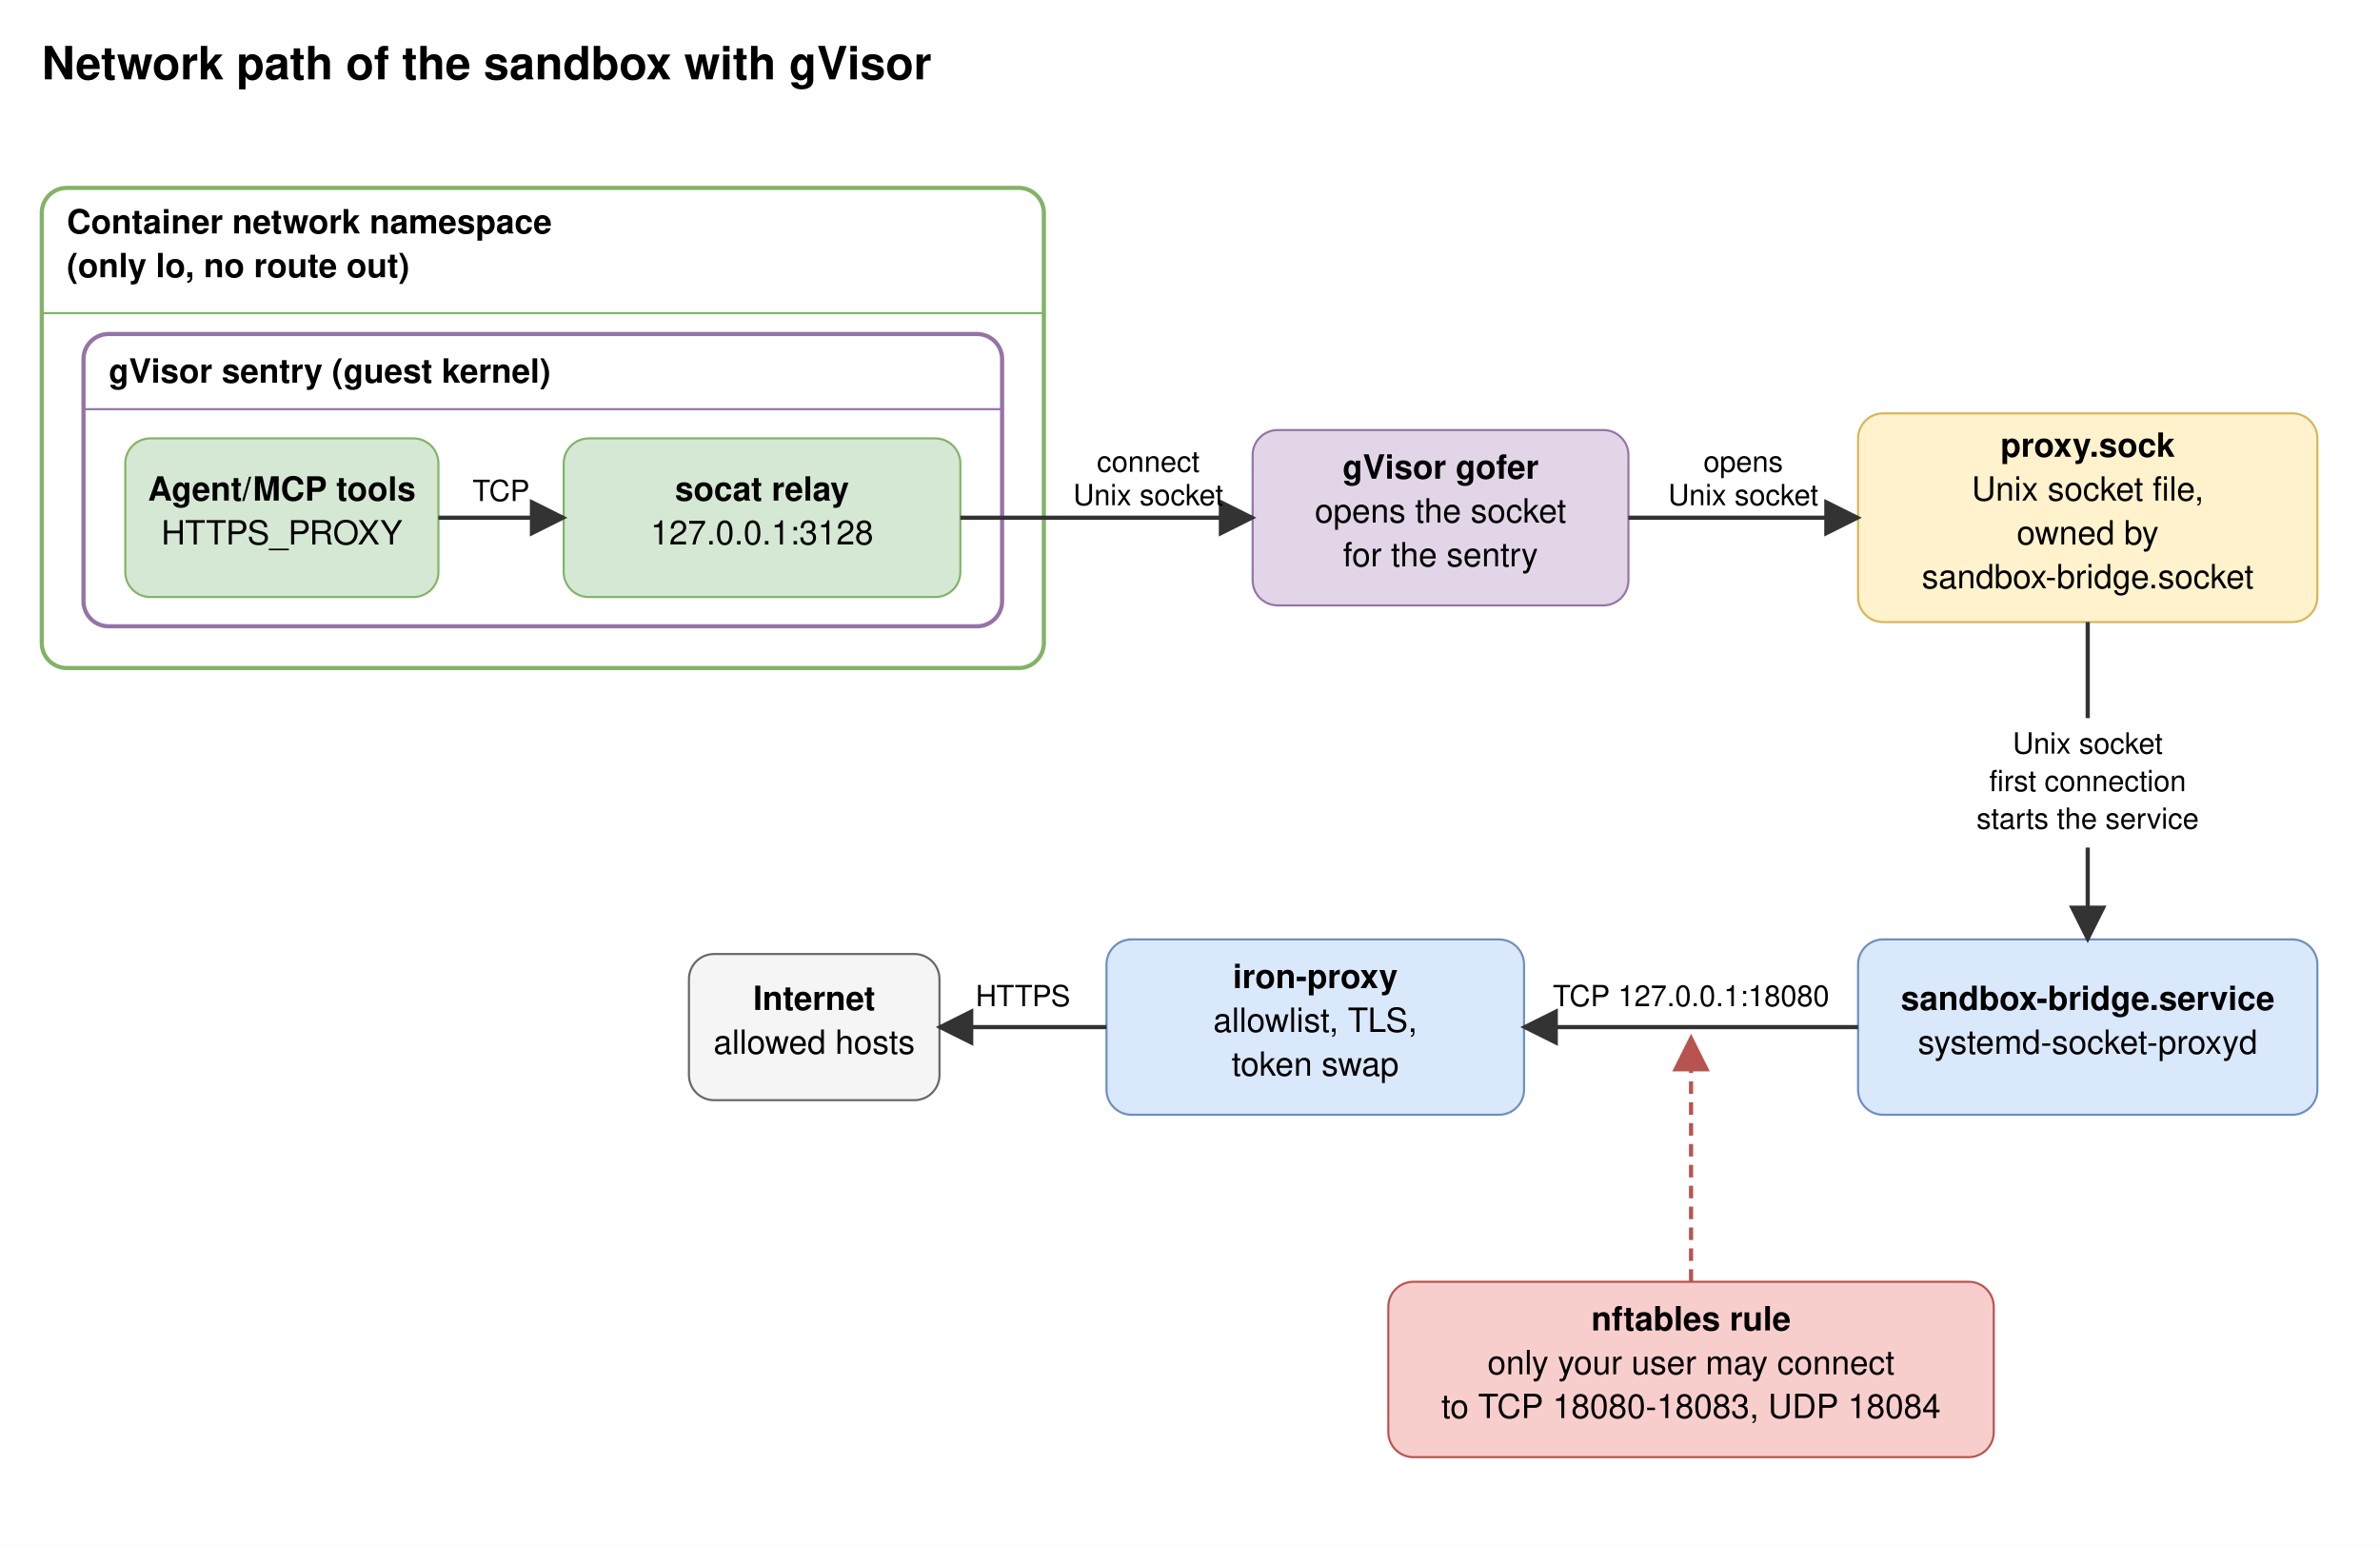
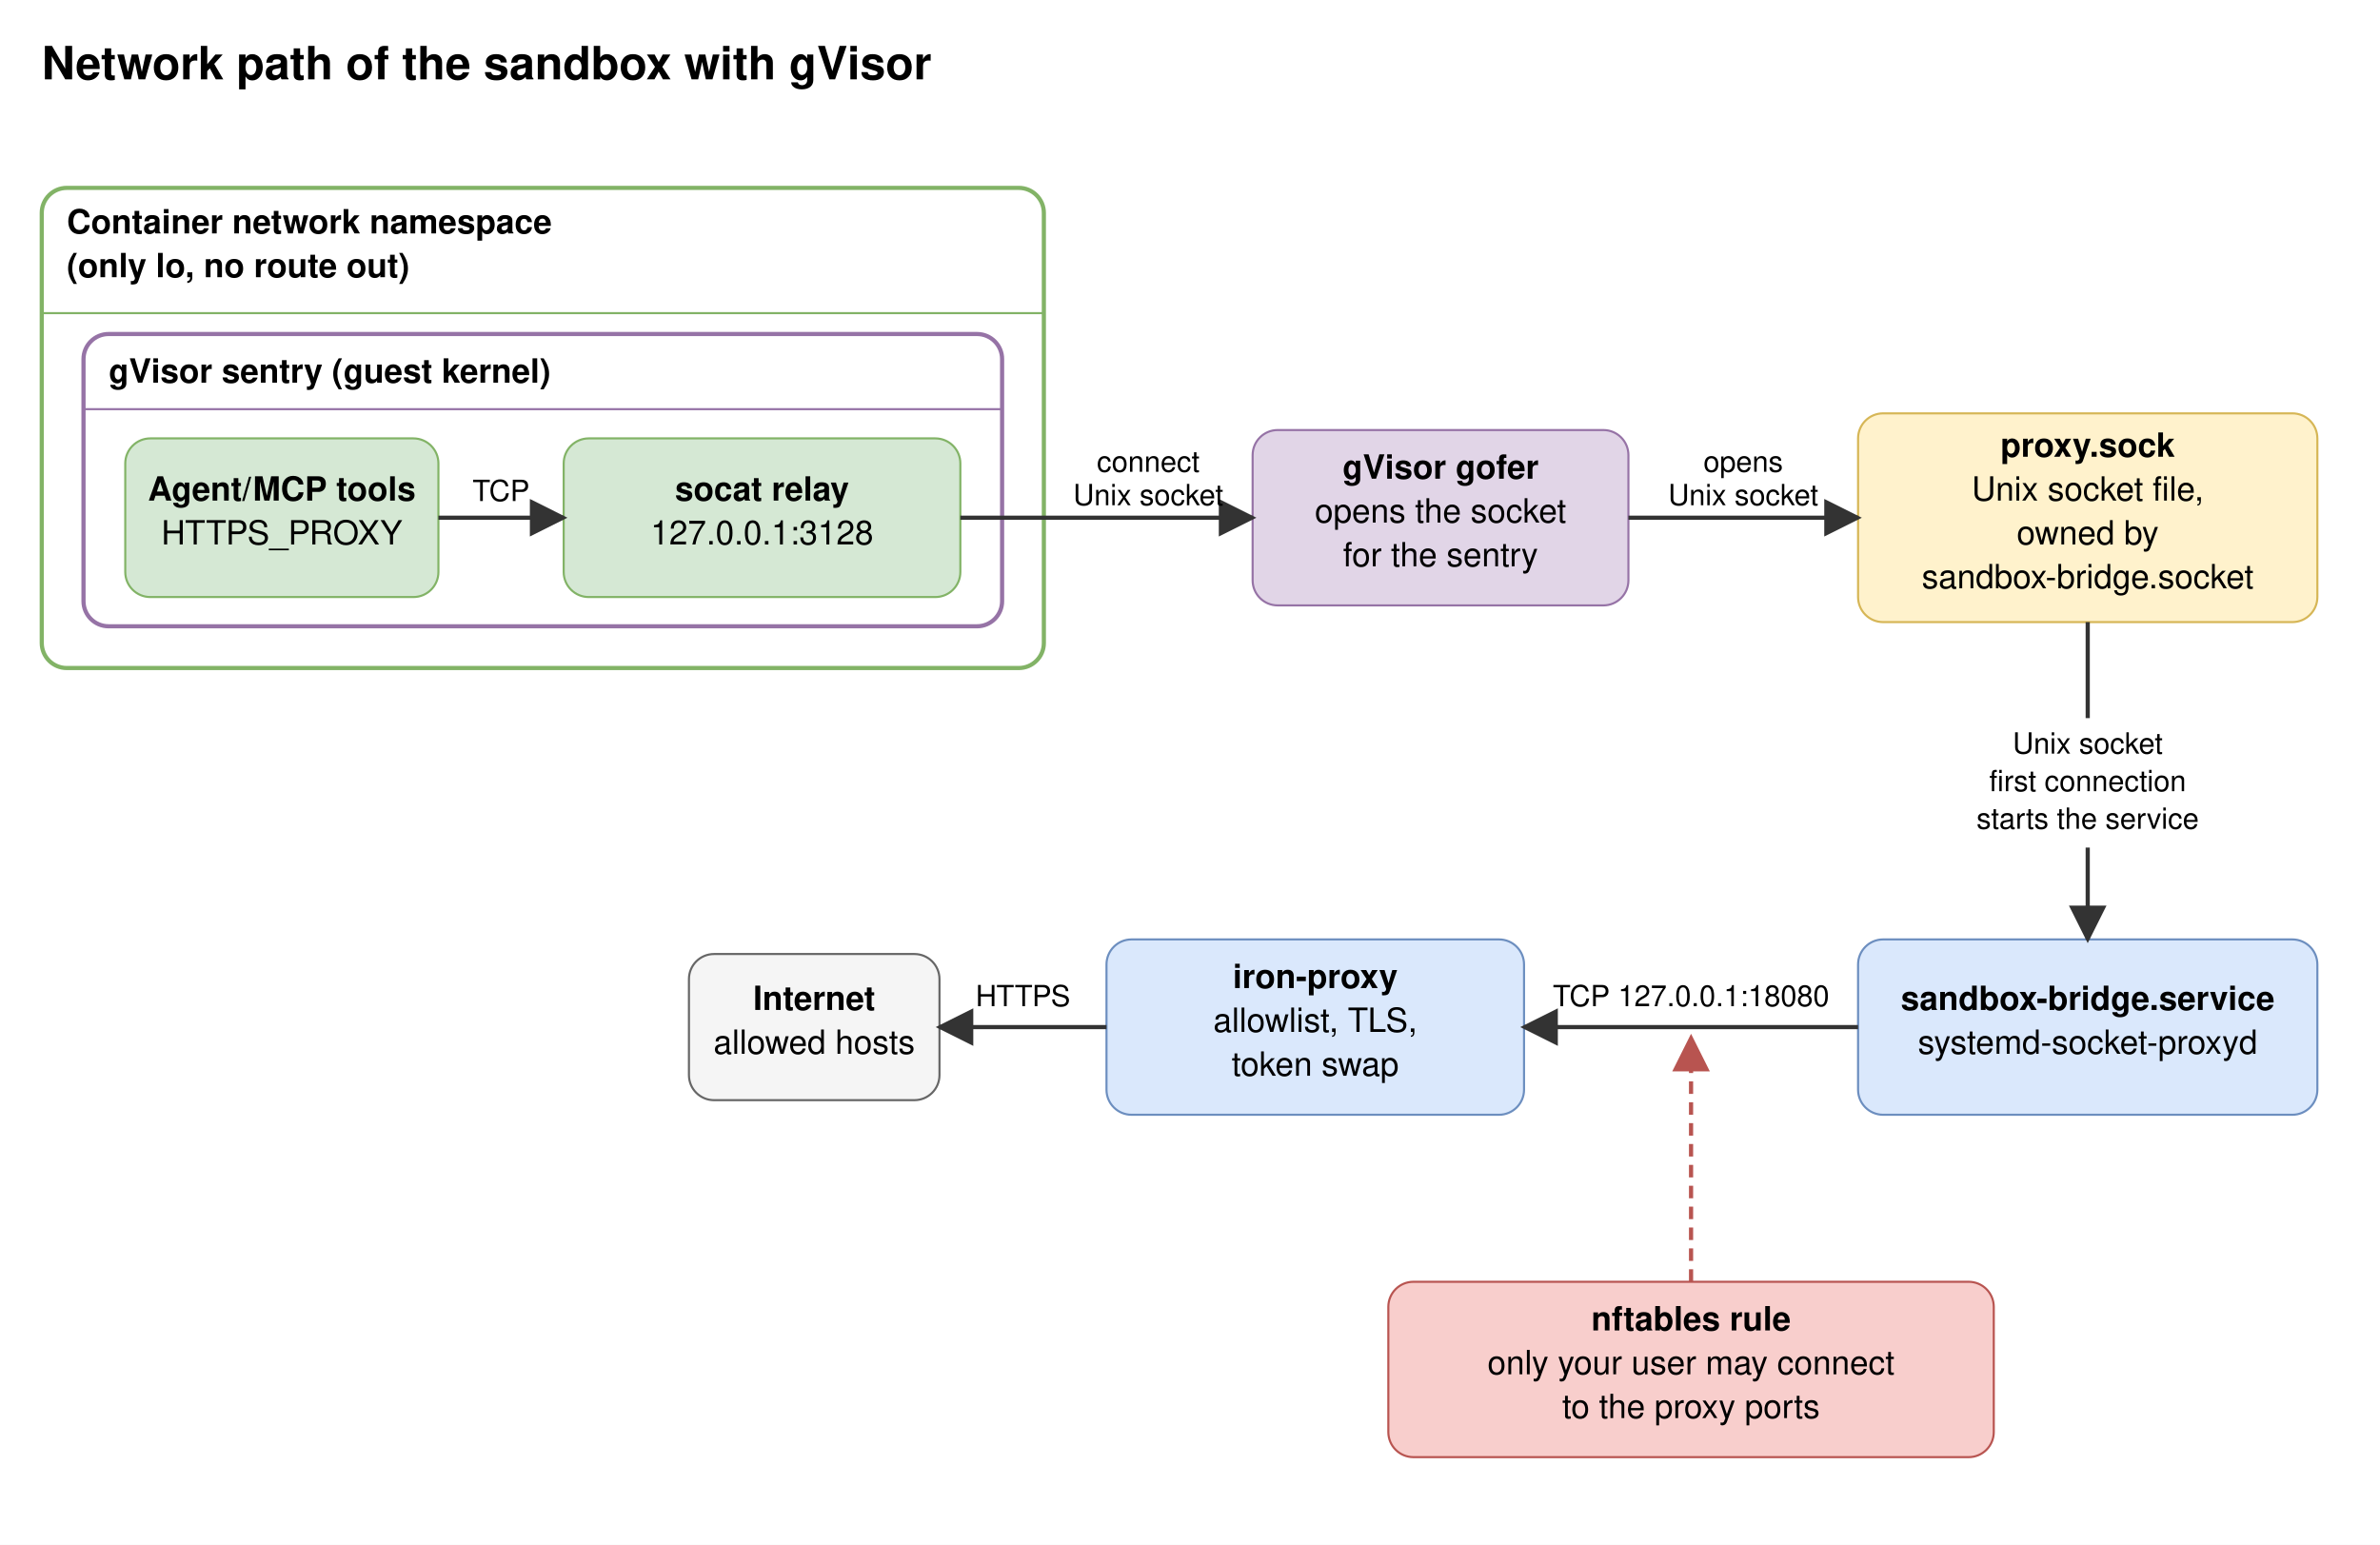
<svg xmlns="http://www.w3.org/2000/svg" version="1.1" width="1140" height="740" viewBox="0 0 1140 740" font-family="Helvetica, Arial, sans-serif">
  <defs>
    <marker id="a" viewBox="0 0 10 10" refX="9" refY="5" markerWidth="9" markerHeight="9" orient="auto">
      <path d="M0,0 L10,5 L0,10 z" fill="#333333" />
    </marker>
    <marker id="r" viewBox="0 0 10 10" refX="9" refY="5" markerWidth="9" markerHeight="9" orient="auto">
      <path d="M0,0 L10,5 L0,10 z" fill="#b85450" />
    </marker>
  </defs>
  <rect x="0" y="0" width="1140" height="740" fill="#ffffff" />
  <text x="20" y="38" font-size="22" font-weight="bold" fill="#000000">Network path of the sandbox with gVisor</text>
  <rect x="20" y="90" width="480" height="230" rx="12" fill="#ffffff" stroke="#82b366" stroke-width="2" />
  <line x1="20" y1="150" x2="500" y2="150" stroke="#82b366" stroke-width="1" />
  <g font-size="16" text-anchor="start" fill="#000000" font-weight="bold">
    <text x="32" y="111.8">Container network namespace</text>
    <text x="32" y="132.8">(only lo, no route out)</text>
  </g>
  <rect x="40" y="160" width="440" height="140" rx="12" fill="#ffffff" stroke="#9673a6" stroke-width="2" />
  <line x1="40" y1="196" x2="480" y2="196" stroke="#9673a6" stroke-width="1" />
  <g font-size="16" text-anchor="start" fill="#000000" font-weight="bold">
    <text x="52" y="183.3">gVisor sentry (guest kernel)</text>
  </g>
  <rect x="60" y="210" width="150" height="76" rx="12" fill="#d5e8d4" stroke="#82b366" stroke-width="1" />
  <g font-size="16" text-anchor="middle" fill="#000000">
    <text x="135.0" y="239.8" font-weight="bold">Agent/MCP tools</text>
    <text x="135.0" y="260.8">HTTPS_PROXY</text>
  </g>
  <rect x="270" y="210" width="190" height="76" rx="12" fill="#d5e8d4" stroke="#82b366" stroke-width="1" />
  <g font-size="16" text-anchor="middle" fill="#000000">
    <text x="365.0" y="239.8" font-weight="bold">socat relay</text>
    <text x="365.0" y="260.8">127.0.0.1:3128</text>
  </g>
  <rect x="600" y="206" width="180" height="84" rx="12" fill="#e1d5e7" stroke="#9673a6" stroke-width="1" />
  <g font-size="16" text-anchor="middle" fill="#000000">
    <text x="690.0" y="229.3" font-weight="bold">gVisor gofer</text>
    <text x="690.0" y="250.3">opens the socket</text>
    <text x="690.0" y="271.3">for the sentry</text>
  </g>
  <rect x="890" y="198" width="220" height="100" rx="12" fill="#fff2cc" stroke="#d6b656" stroke-width="1" />
  <g font-size="16" text-anchor="middle" fill="#000000">
    <text x="1000.0" y="218.8" font-weight="bold">proxy.sock</text>
    <text x="1000.0" y="239.8">Unix socket file,</text>
    <text x="1000.0" y="260.8">owned by</text>
    <text x="1000.0" y="281.8">sandbox-bridge.socket</text>
  </g>
  <rect x="890" y="450" width="220" height="84" rx="12" fill="#dae8fc" stroke="#6c8ebf" stroke-width="1" />
  <g font-size="16" text-anchor="middle" fill="#000000">
    <text x="1000.0" y="483.8" font-weight="bold">sandbox-bridge.service</text>
    <text x="1000.0" y="504.8">systemd-socket-proxyd</text>
  </g>
  <rect x="530" y="450" width="200" height="84" rx="12" fill="#dae8fc" stroke="#6c8ebf" stroke-width="1" />
  <g font-size="16" text-anchor="middle" fill="#000000">
    <text x="630.0" y="473.3" font-weight="bold">iron-proxy</text>
    <text x="630.0" y="494.3">allowlist, TLS,</text>
    <text x="630.0" y="515.3">token swap</text>
  </g>
  <rect x="330" y="457" width="120" height="70" rx="12" fill="#f5f5f5" stroke="#666666" stroke-width="1" />
  <g font-size="16" text-anchor="middle" fill="#000000">
    <text x="390.0" y="483.8" font-weight="bold">Internet</text>
    <text x="390.0" y="504.8">allowed hosts</text>
  </g>
  <rect x="665" y="614" width="290" height="84" rx="12" fill="#f8cecc" stroke="#b85450" stroke-width="1" />
  <g font-size="16" text-anchor="middle" fill="#000000">
    <text x="810.0" y="637.3" font-weight="bold">nftables rule</text>
    <text x="810.0" y="658.3">only your user may connect</text>
-     <text x="810.0" y="679.3">to TCP 18080-18083, UDP 18084</text>
+     <text x="810.0" y="679.3">to the proxy ports</text>
  </g>
  <path d="M210,248 L270,248" fill="none" stroke="#333333" stroke-width="2" marker-end="url(#a)" />
  <path d="M460,248 L600,248" fill="none" stroke="#333333" stroke-width="2" marker-end="url(#a)" />
  <path d="M780,248 L890,248" fill="none" stroke="#333333" stroke-width="2" marker-end="url(#a)" />
  <path d="M1000,298 L1000,450" fill="none" stroke="#333333" stroke-width="2" marker-end="url(#a)" />
  <path d="M890,492 L730,492" fill="none" stroke="#333333" stroke-width="2" marker-end="url(#a)" />
  <path d="M530,492 L450,492" fill="none" stroke="#333333" stroke-width="2" marker-end="url(#a)" />
  <path d="M810,614 L810,497" fill="none" stroke="#b85450" stroke-width="2" stroke-dasharray="6,4" marker-end="url(#r)" />
  <text x="240.0" y="240.0" font-size="14" text-anchor="middle" fill="#000000">TCP</text>
  <g font-size="14" text-anchor="middle" fill="#000000">
    <text x="550.0" y="226.0">connect</text>
    <text x="550.0" y="242.0">Unix socket</text>
  </g>
  <g font-size="14" text-anchor="middle" fill="#000000">
    <text x="835.0" y="226.0">opens</text>
    <text x="835.0" y="242.0">Unix socket</text>
  </g>
  <text x="810.0" y="482.0" font-size="14" text-anchor="middle" fill="#000000">TCP 127.0.0.1:18080</text>
  <text x="490.0" y="482.0" font-size="14" text-anchor="middle" fill="#000000">HTTPS</text>
  <rect x="930.0" y="344.0" width="140.0" height="62.0" fill="#ffffff" />
  <g font-size="14" text-anchor="middle" fill="#000000">
    <text x="1000.0" y="361.0">Unix socket</text>
    <text x="1000.0" y="379.0">first connection</text>
    <text x="1000.0" y="397.0">starts the service</text>
  </g>
</svg>
